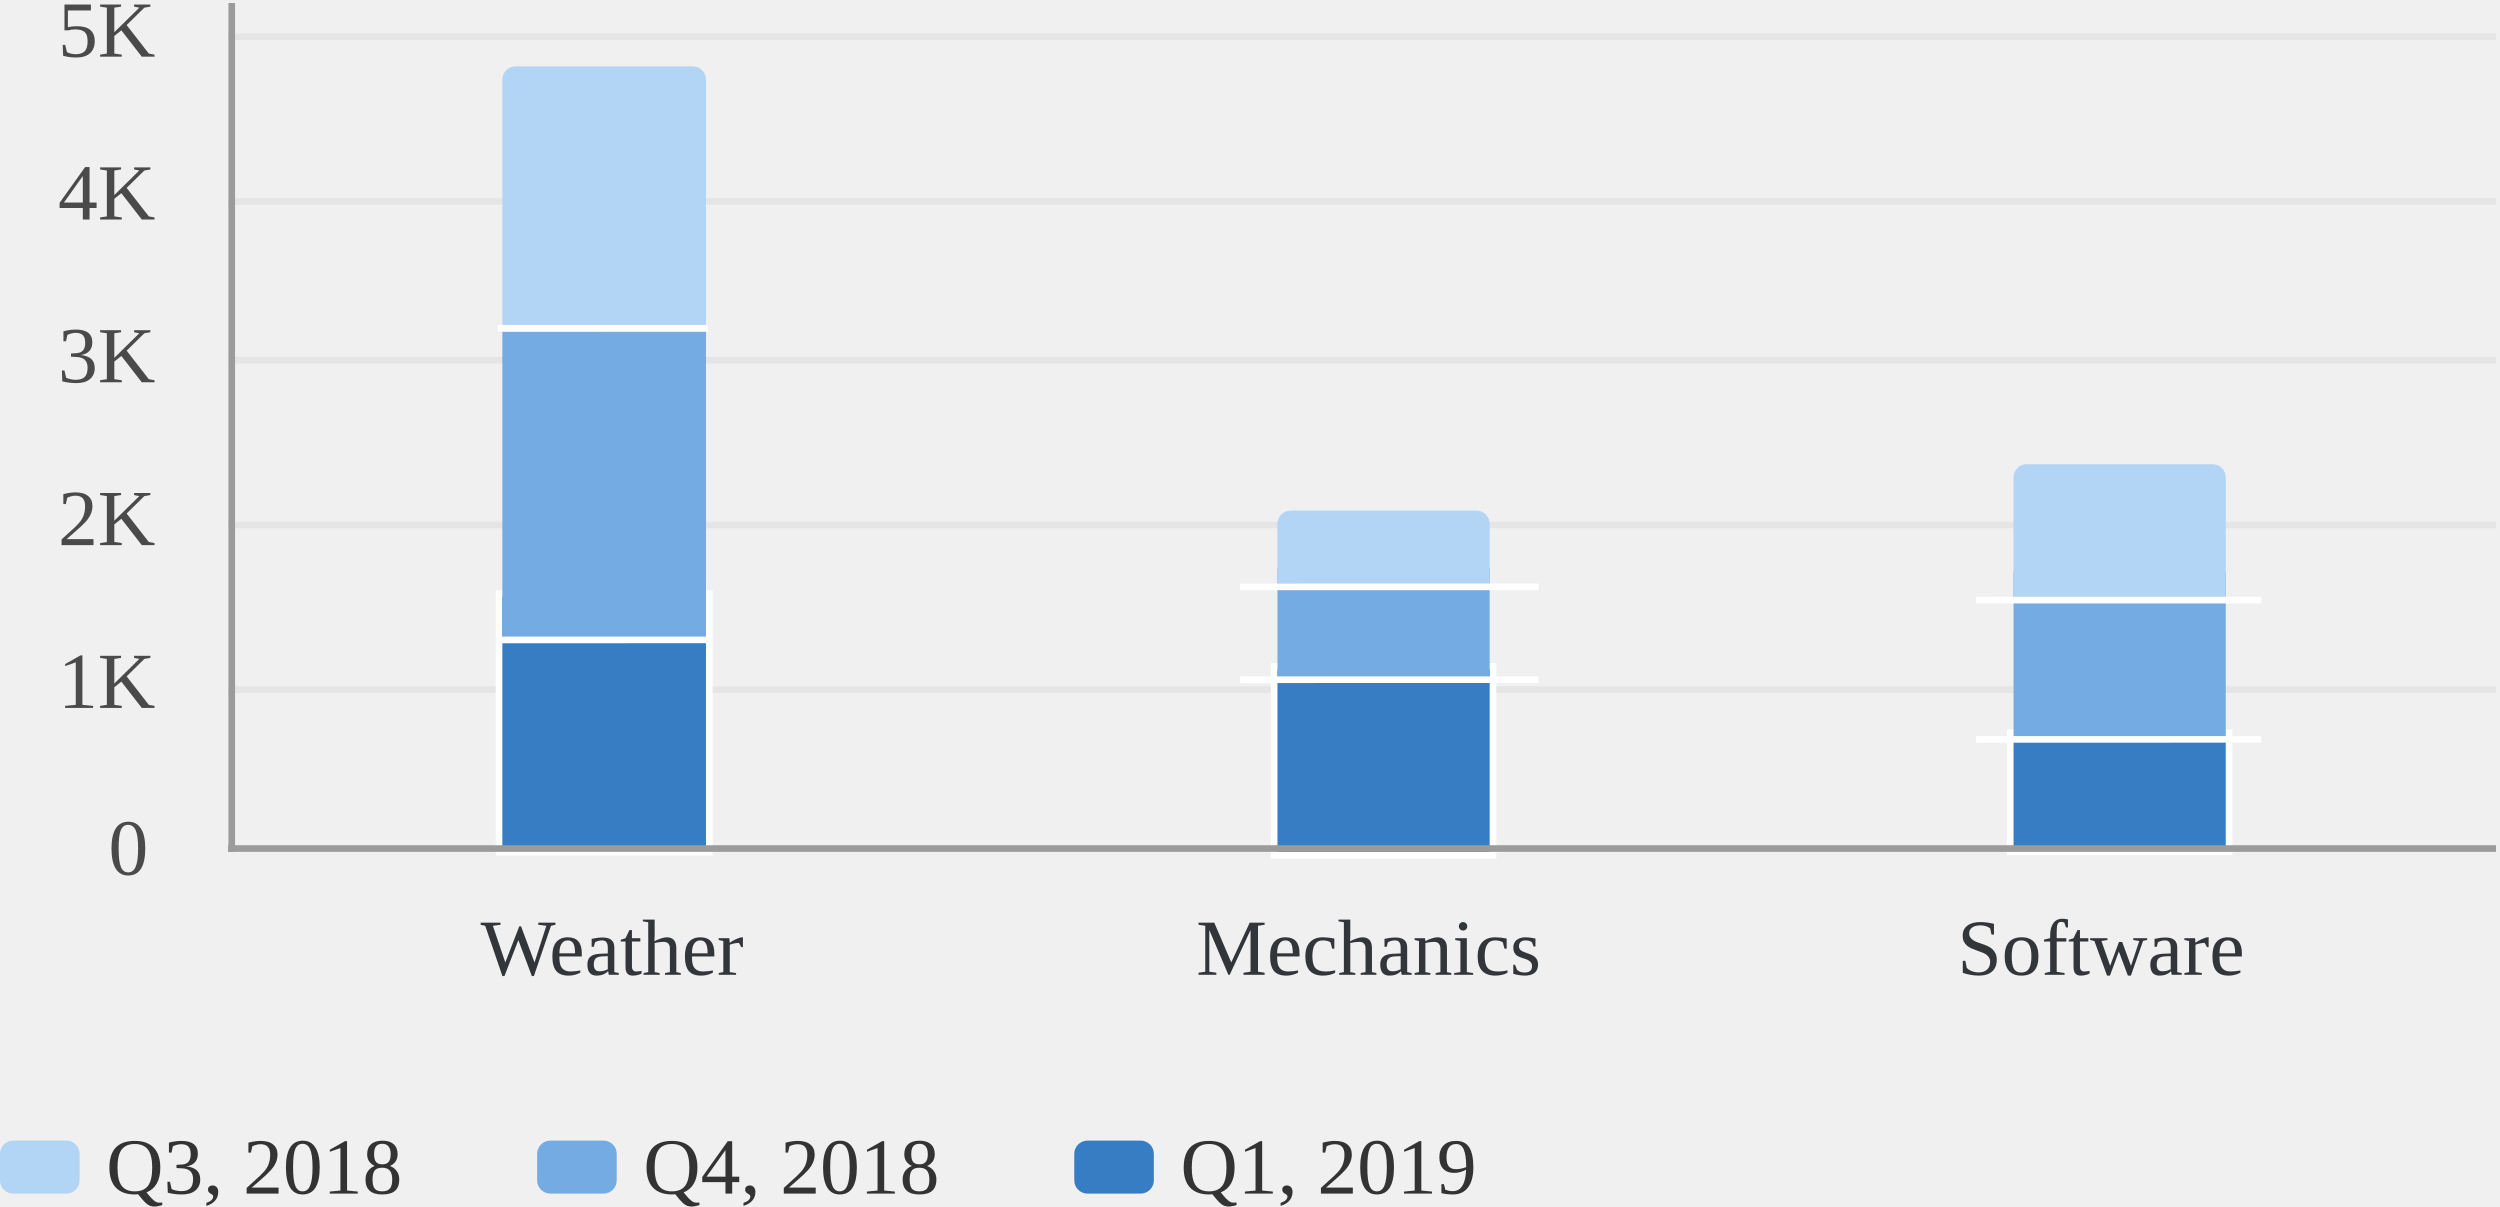
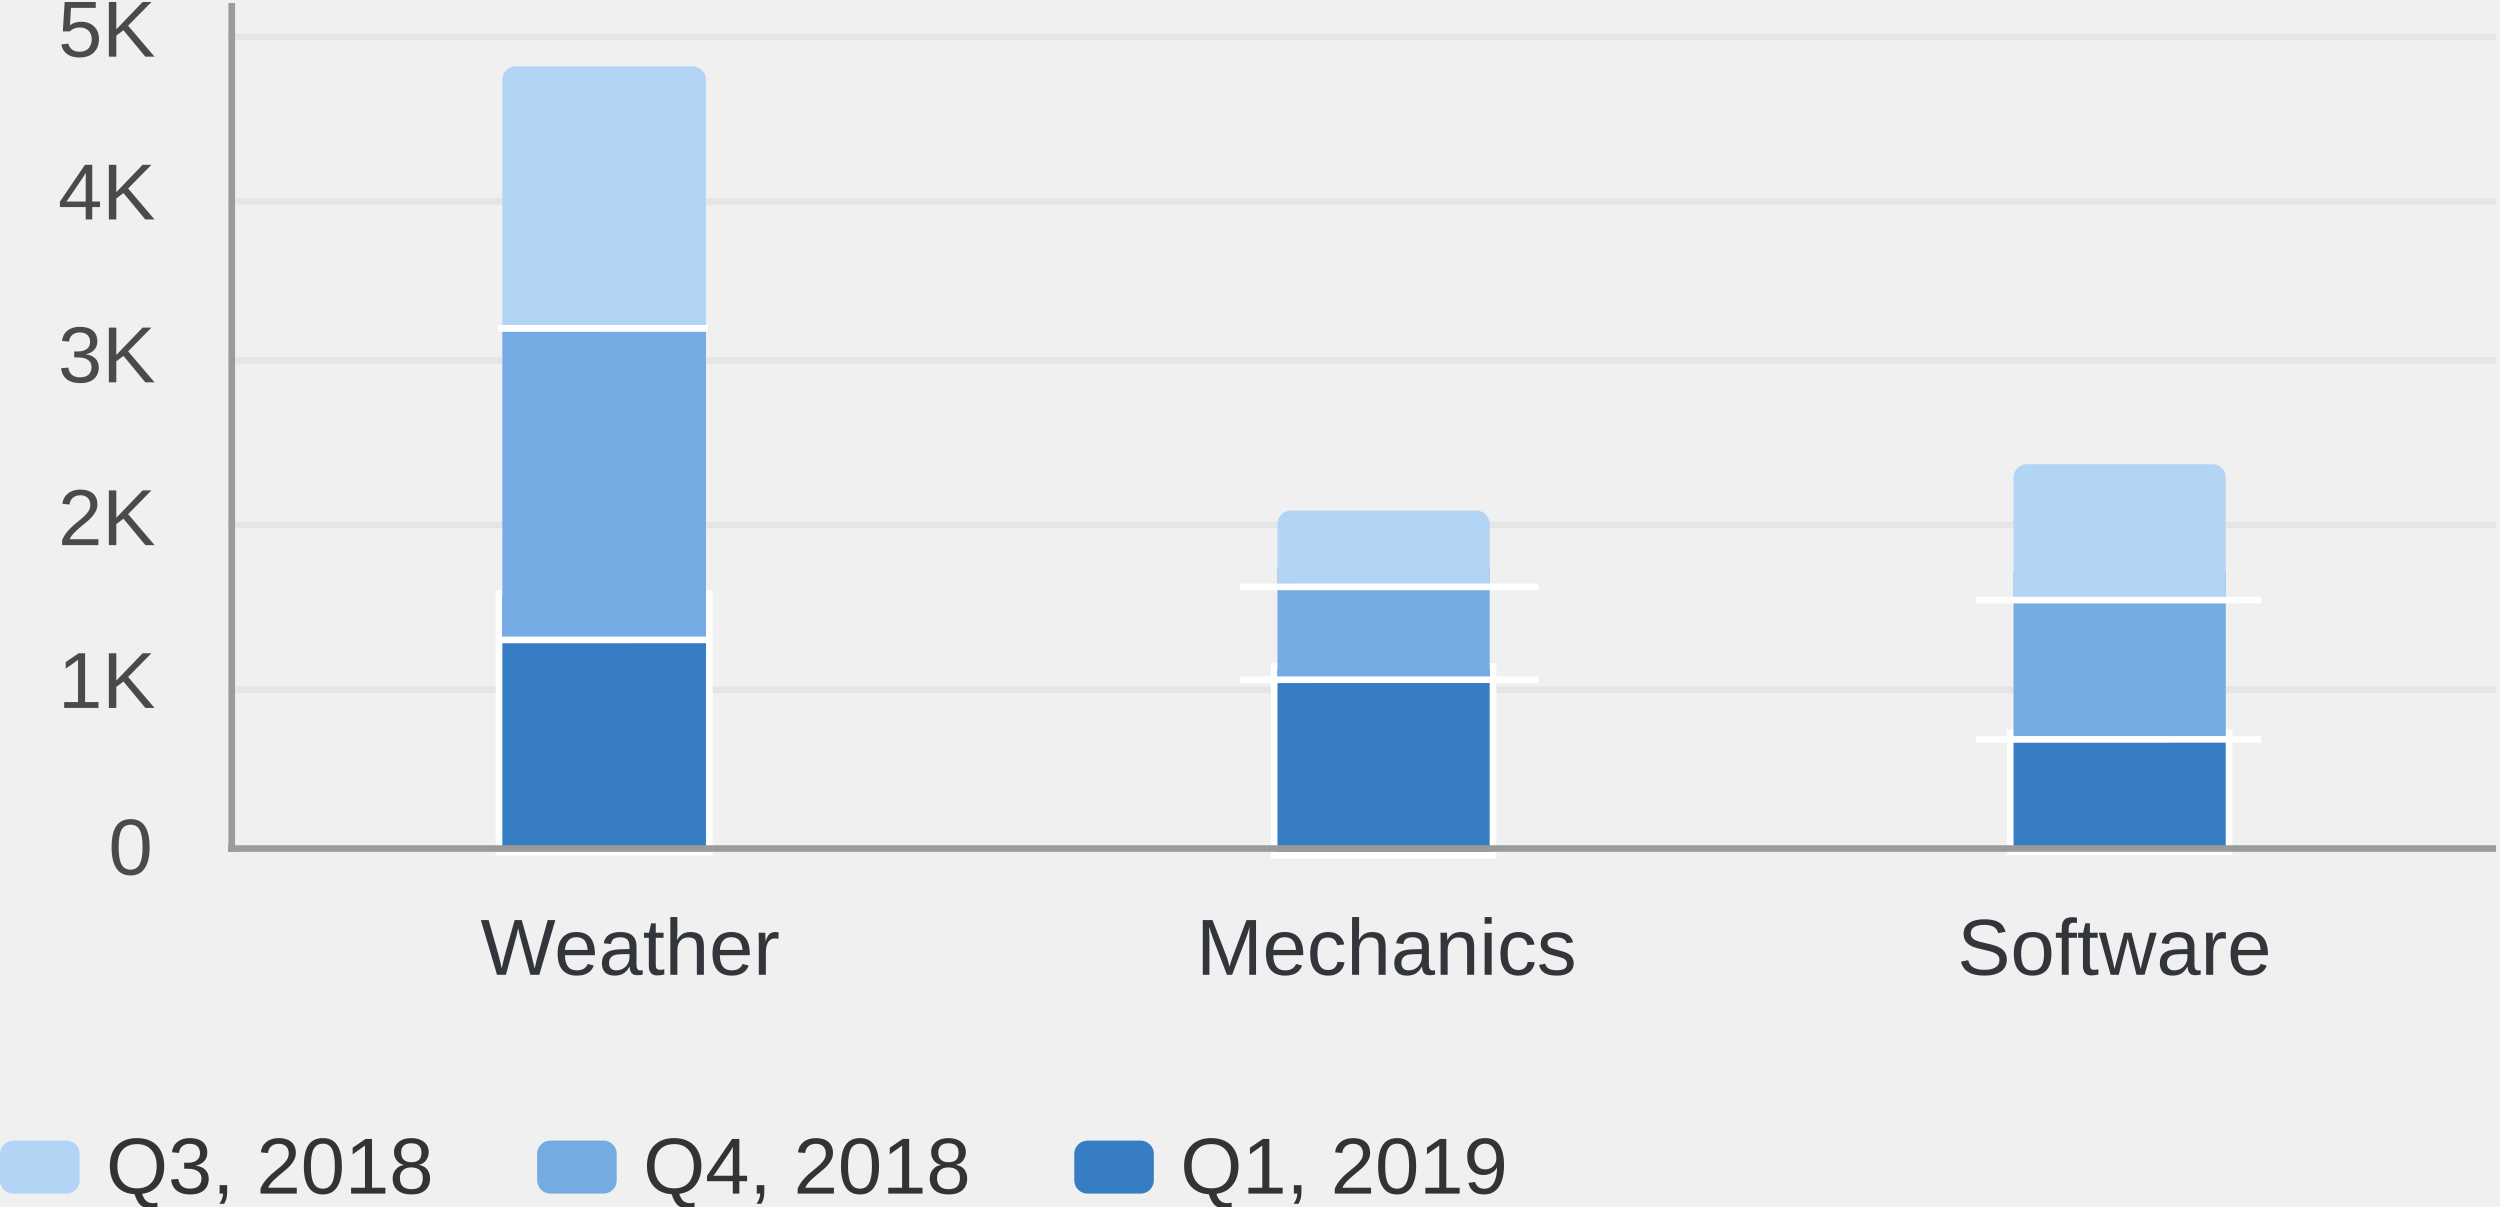
<svg xmlns="http://www.w3.org/2000/svg" width="377px" height="182px" viewBox="0 0 377 182" version="1.1">
-   <g id="Page-1" stroke="none" stroke-width="1" fill="none" fill-rule="evenodd">
+   <g id="Page-1" stroke="none" stroke-width="1" fill="none" fill-rule="evenodd" style="font-family: '72', Arial, Helvetica, sans-serif">
    <g id="Grid-16-column" transform="translate(-65, -1177)">
      <g id="Card-3.0" transform="translate(48, 1051)">
        <g id="Group-2" transform="translate(0, 107)">
          <g id="Group-3">
            <rect id="Rectangle" x="0" y="0" width="409" height="218" />
            <g id="Column-Chart" transform="translate(17, 15)">
              <path d="M34.395,34.379 L376.395,34.379" id="Stroke-1" stroke="#E5E5E5" />
              <path d="M34.395,9.54 L376.395,9.54" id="Stroke-4" stroke="#E5E5E5" />
              <path d="M34.395,58.331 L376.395,58.331" id="Stroke-5" stroke="#E5E5E5" />
              <text id="4K" font-family="72-Regular, 72" font-size="12" font-weight="normal" line-spacing="16" fill="#4A4A4A">
                <tspan x="8.754" y="37.099">4K</tspan>
              </text>
              <text id="5K" font-family="72-Regular, 72" font-size="12" font-weight="normal" line-spacing="16" fill="#4A4A4A">
                <tspan x="8.754" y="12.546">5K</tspan>
              </text>
              <text id="3K" font-family="72-Regular, 72" font-size="12" font-weight="normal" line-spacing="16" fill="#4A4A4A">
                <tspan x="8.754" y="61.652">3K</tspan>
              </text>
              <path d="M34.395,83.169 L376.395,83.169" id="Stroke-1" stroke="#E5E5E5" />
              <path d="M34.395,108.008 L376.395,108.008" id="Stroke-5" stroke="#E5E5E5" />
              <text id="2K" font-family="72-Regular, 72" font-size="12" font-weight="normal" line-spacing="16" fill="#4A4A4A">
                <tspan x="8.754" y="86.205">2K</tspan>
              </text>
              <text id="1K" font-family="72-Regular, 72" font-size="12" font-weight="normal" line-spacing="16" fill="#4A4A4A">
                <tspan x="8.754" y="110.759">1K</tspan>
              </text>
              <text id="0" font-family="72-Regular, 72" font-size="12" font-weight="normal" line-spacing="16" fill="#4A4A4A">
                <tspan x="16.36" y="135.896">0</tspan>
              </text>
              <g id="Group-7" transform="translate(73.74552, 14.01489)">
                <g id="Group-31" />
              </g>
              <g id="Group-33" transform="translate(155, 81)">
                <text id="Mechanics" font-family="72-Regular, 72" font-size="12" font-weight="normal" line-spacing="16" fill="#32363B">
                  <tspan x="25.396" y="70">Mechanics</tspan>
                </text>
                <g id="Group-29" transform="translate(32, -0)">
                  <g id="Group-30" transform="translate(5.64195, 0)">
                    <path d="M-0.5,51.976 L-0.5,23.5 L32.5,23.5 L32.5,51.976 L-0.5,51.976 Z" id="Column" stroke="#FFFFFF" fill="#367DC4" />
                    <polygon id="Column" fill="#74ABE2" points="0 25.085 32 25.085 32 8.692 0 8.692" />
                    <path d="M0,11.692 L32,11.692 L32,2.01 C32,0.9 31.111,0 29.998,0 L2.002,0 C0.896,0 0,0.898 0,2.01 L0,11.692 Z" id="Column" fill="#B2D4F5" />
                  </g>
                </g>
                <path d="M32,25.503 C46.118,25.501 62.882,25.499 77,25.497" id="Path-2" stroke="#FFFFFF" fill-rule="nonzero" />
                <path d="M32,11.503 C46.118,11.501 62.882,11.499 77,11.497" id="Path-2" stroke="#FFFFFF" fill-rule="nonzero" />
              </g>
              <g id="Group-27" transform="translate(262, 74)">
                <text id="Software" font-family="72-Regular, 72" font-size="12" font-weight="normal" line-spacing="16" fill="#32363B">
                  <tspan x="33.174" y="77">Software</tspan>
                </text>
                <g id="Group-23" transform="translate(36, -0)">
                  <g id="Group-24">
                    <g id="Group-25" transform="translate(5.64195, 0)">
                      <g id="Group-26">
                        <path d="M-0.5,58.453 L-0.5,40.5 L32.5,40.5 L32.5,58.453 L-0.5,58.453 Z" id="Column" stroke="#FFFFFF" fill="#367DC4" />
                        <polygon id="Column" fill="#74ABE2" points="0 41.461 32 41.461 32 16.205 0 16.205" />
                        <path d="M0,20.461 L32,20.461 L32,1.999 C32,0.895 31.111,0 29.998,0 L2.002,0 C0.896,0 0,0.892 0,1.999 L0,20.461 Z" id="Column" fill="#B2D4F5" />
                      </g>
                    </g>
                  </g>
                </g>
                <path d="M36,41.503 C50.333,41.501 64.667,41.499 79,41.497" id="Path-2" stroke="#FFFFFF" fill-rule="nonzero" />
                <path d="M36,20.503 C50.333,20.501 64.667,20.499 79,20.497" id="Path-2" stroke="#FFFFFF" fill-rule="nonzero" />
              </g>
              <g id="Group-32" transform="translate(35, 14)">
                <text id="Weather" font-family="72-Regular, 72" font-size="12" font-weight="normal" line-spacing="16" fill="#32363B">
                  <tspan x="37.466" y="137">Weather</tspan>
                </text>
                <g id="Group-14" transform="translate(40, -0)">
                  <path d="M0.254,118.514 L0.254,79.515 L31.96,79.515 L31.96,118.514 L0.254,118.514 Z" id="Column" stroke="#FFFFFF" fill="#367DC4" />
                  <polygon id="Column" fill="#74ABE2" points="0.754 86.198 31.46 86.198 31.46 40.015 0.754 40.015" />
                  <path d="M0.754,39.768 L31.46,39.768 L31.46,2.013 C31.46,0.91 30.574,0.015 29.469,0.015 L2.745,0.015 C1.646,0.015 0.754,0.92 0.754,2.013 L0.754,39.768 Z" id="Column" fill="#B2D4F5" />
                  <path d="M0.063,39.503 C10.616,39.501 21.169,39.499 31.722,39.497" id="Path-2" stroke="#FFFFFF" fill-rule="nonzero" />
                  <path d="M0.063,86.503 C10.616,86.501 21.169,86.499 31.722,86.497" id="Path-2" stroke="#FFFFFF" fill-rule="nonzero" />
                </g>
              </g>
              <path d="M34.949,4.954 L34.949,131.941" id="Line" stroke="#9B9B9B" stroke-linecap="square" />
              <path d="M34.395,131.96 L376.395,131.96" id="Stroke-18" stroke="#9B9B9B" />
            </g>
            <g id="Group-34" transform="translate(17, 188)">
              <g id="Group-4" transform="translate(81, 0)">
                <text id="Q4,-2018" font-family="72-Regular, 72" font-size="12" font-weight="normal" fill="#333333">
                  <tspan x="16" y="11">Q4, 2018</tspan>
                </text>
                <rect id="Rectangle-7" fill="#74ABE2" x="0" y="3" width="12" height="8" rx="2" />
              </g>
              <g id="Group-6" transform="translate(162, 0)">
                <text id="Q1,-2019" font-family="72-Regular, 72" font-size="12" font-weight="normal" fill="#333333">
                  <tspan x="16" y="11">Q1, 2019</tspan>
                </text>
                <path d="M0,4.998 C0,3.895 0.902,3 2.009,3 L9.991,3 C11.101,3 12,3.887 12,4.998 L12,9.002 C12,10.105 11.098,11 9.991,11 L2.009,11 C0.899,11 0,10.113 0,9.002 L0,4.998 Z" id="Rectangle-7" fill="#367DC4" />
              </g>
              <g id="Group-5">
                <text id="Q3,-2018" font-family="72-Regular, 72" font-size="12" font-weight="normal" fill="#333333">
                  <tspan x="16" y="11">Q3, 2018</tspan>
                </text>
                <rect id="Rectangle-7" fill="#B2D4F5" x="0" y="3" width="12" height="8" rx="2" />
              </g>
            </g>
          </g>
        </g>
      </g>
    </g>
  </g>
</svg>
